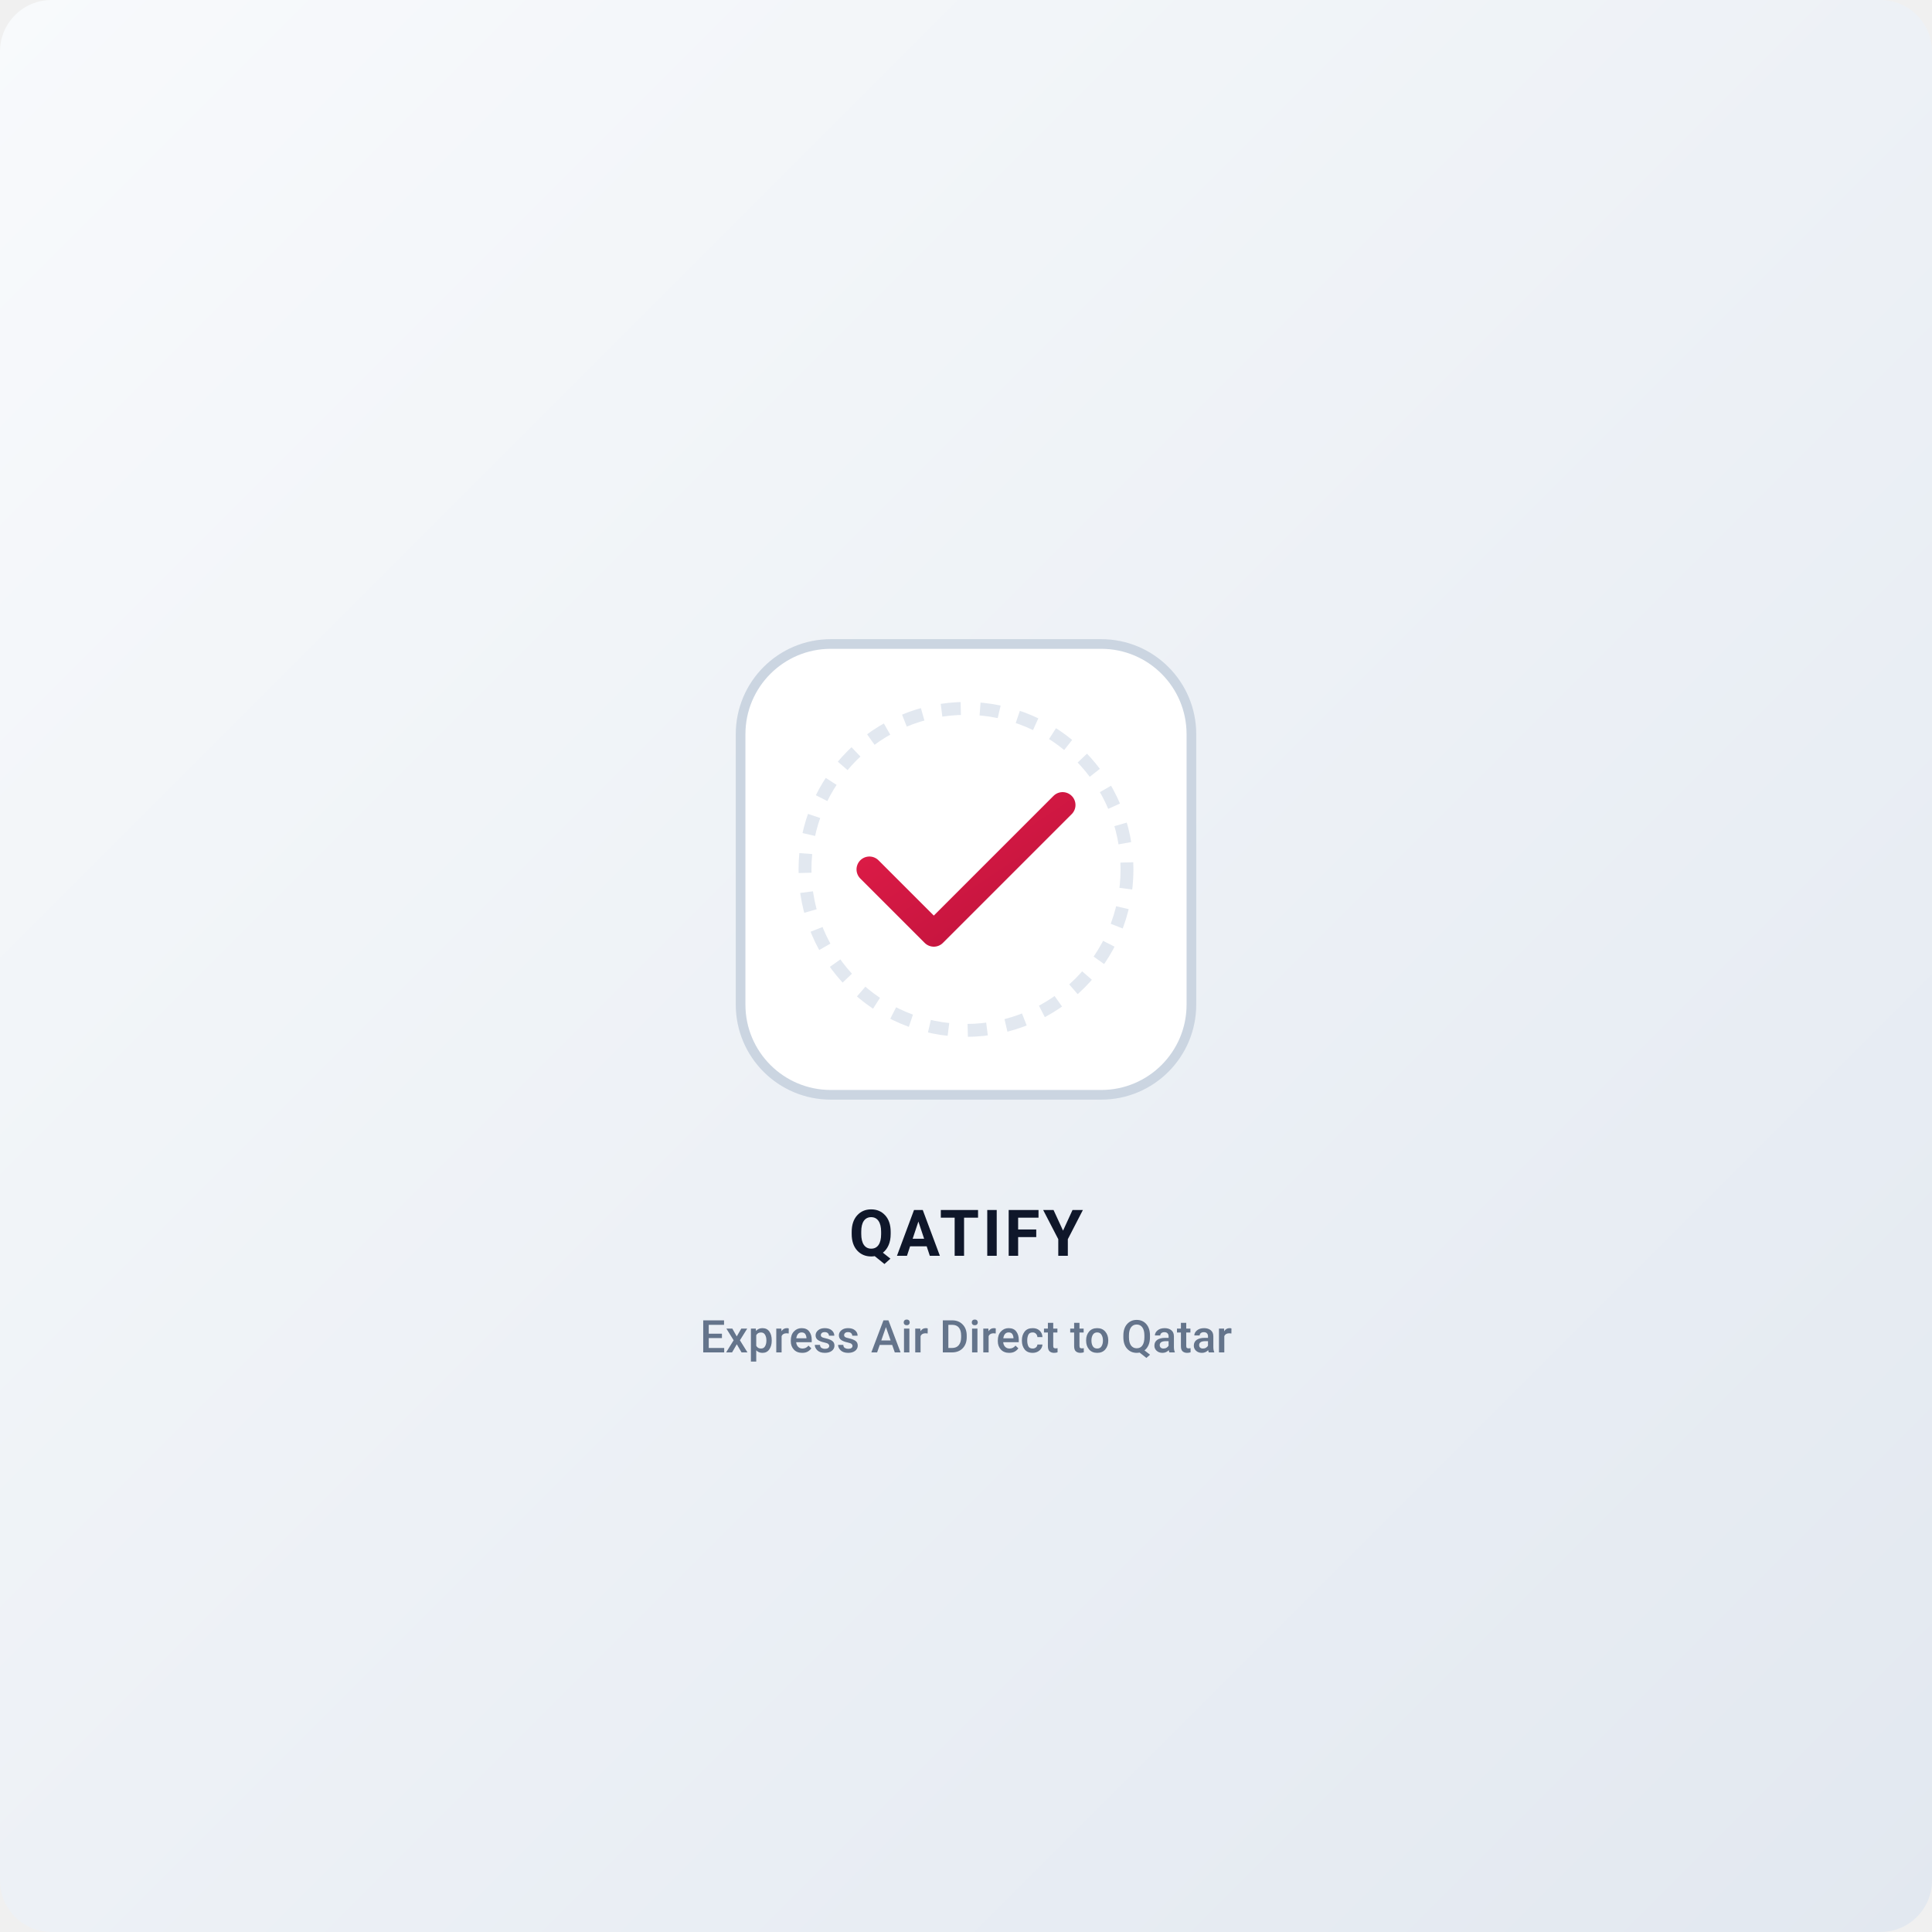
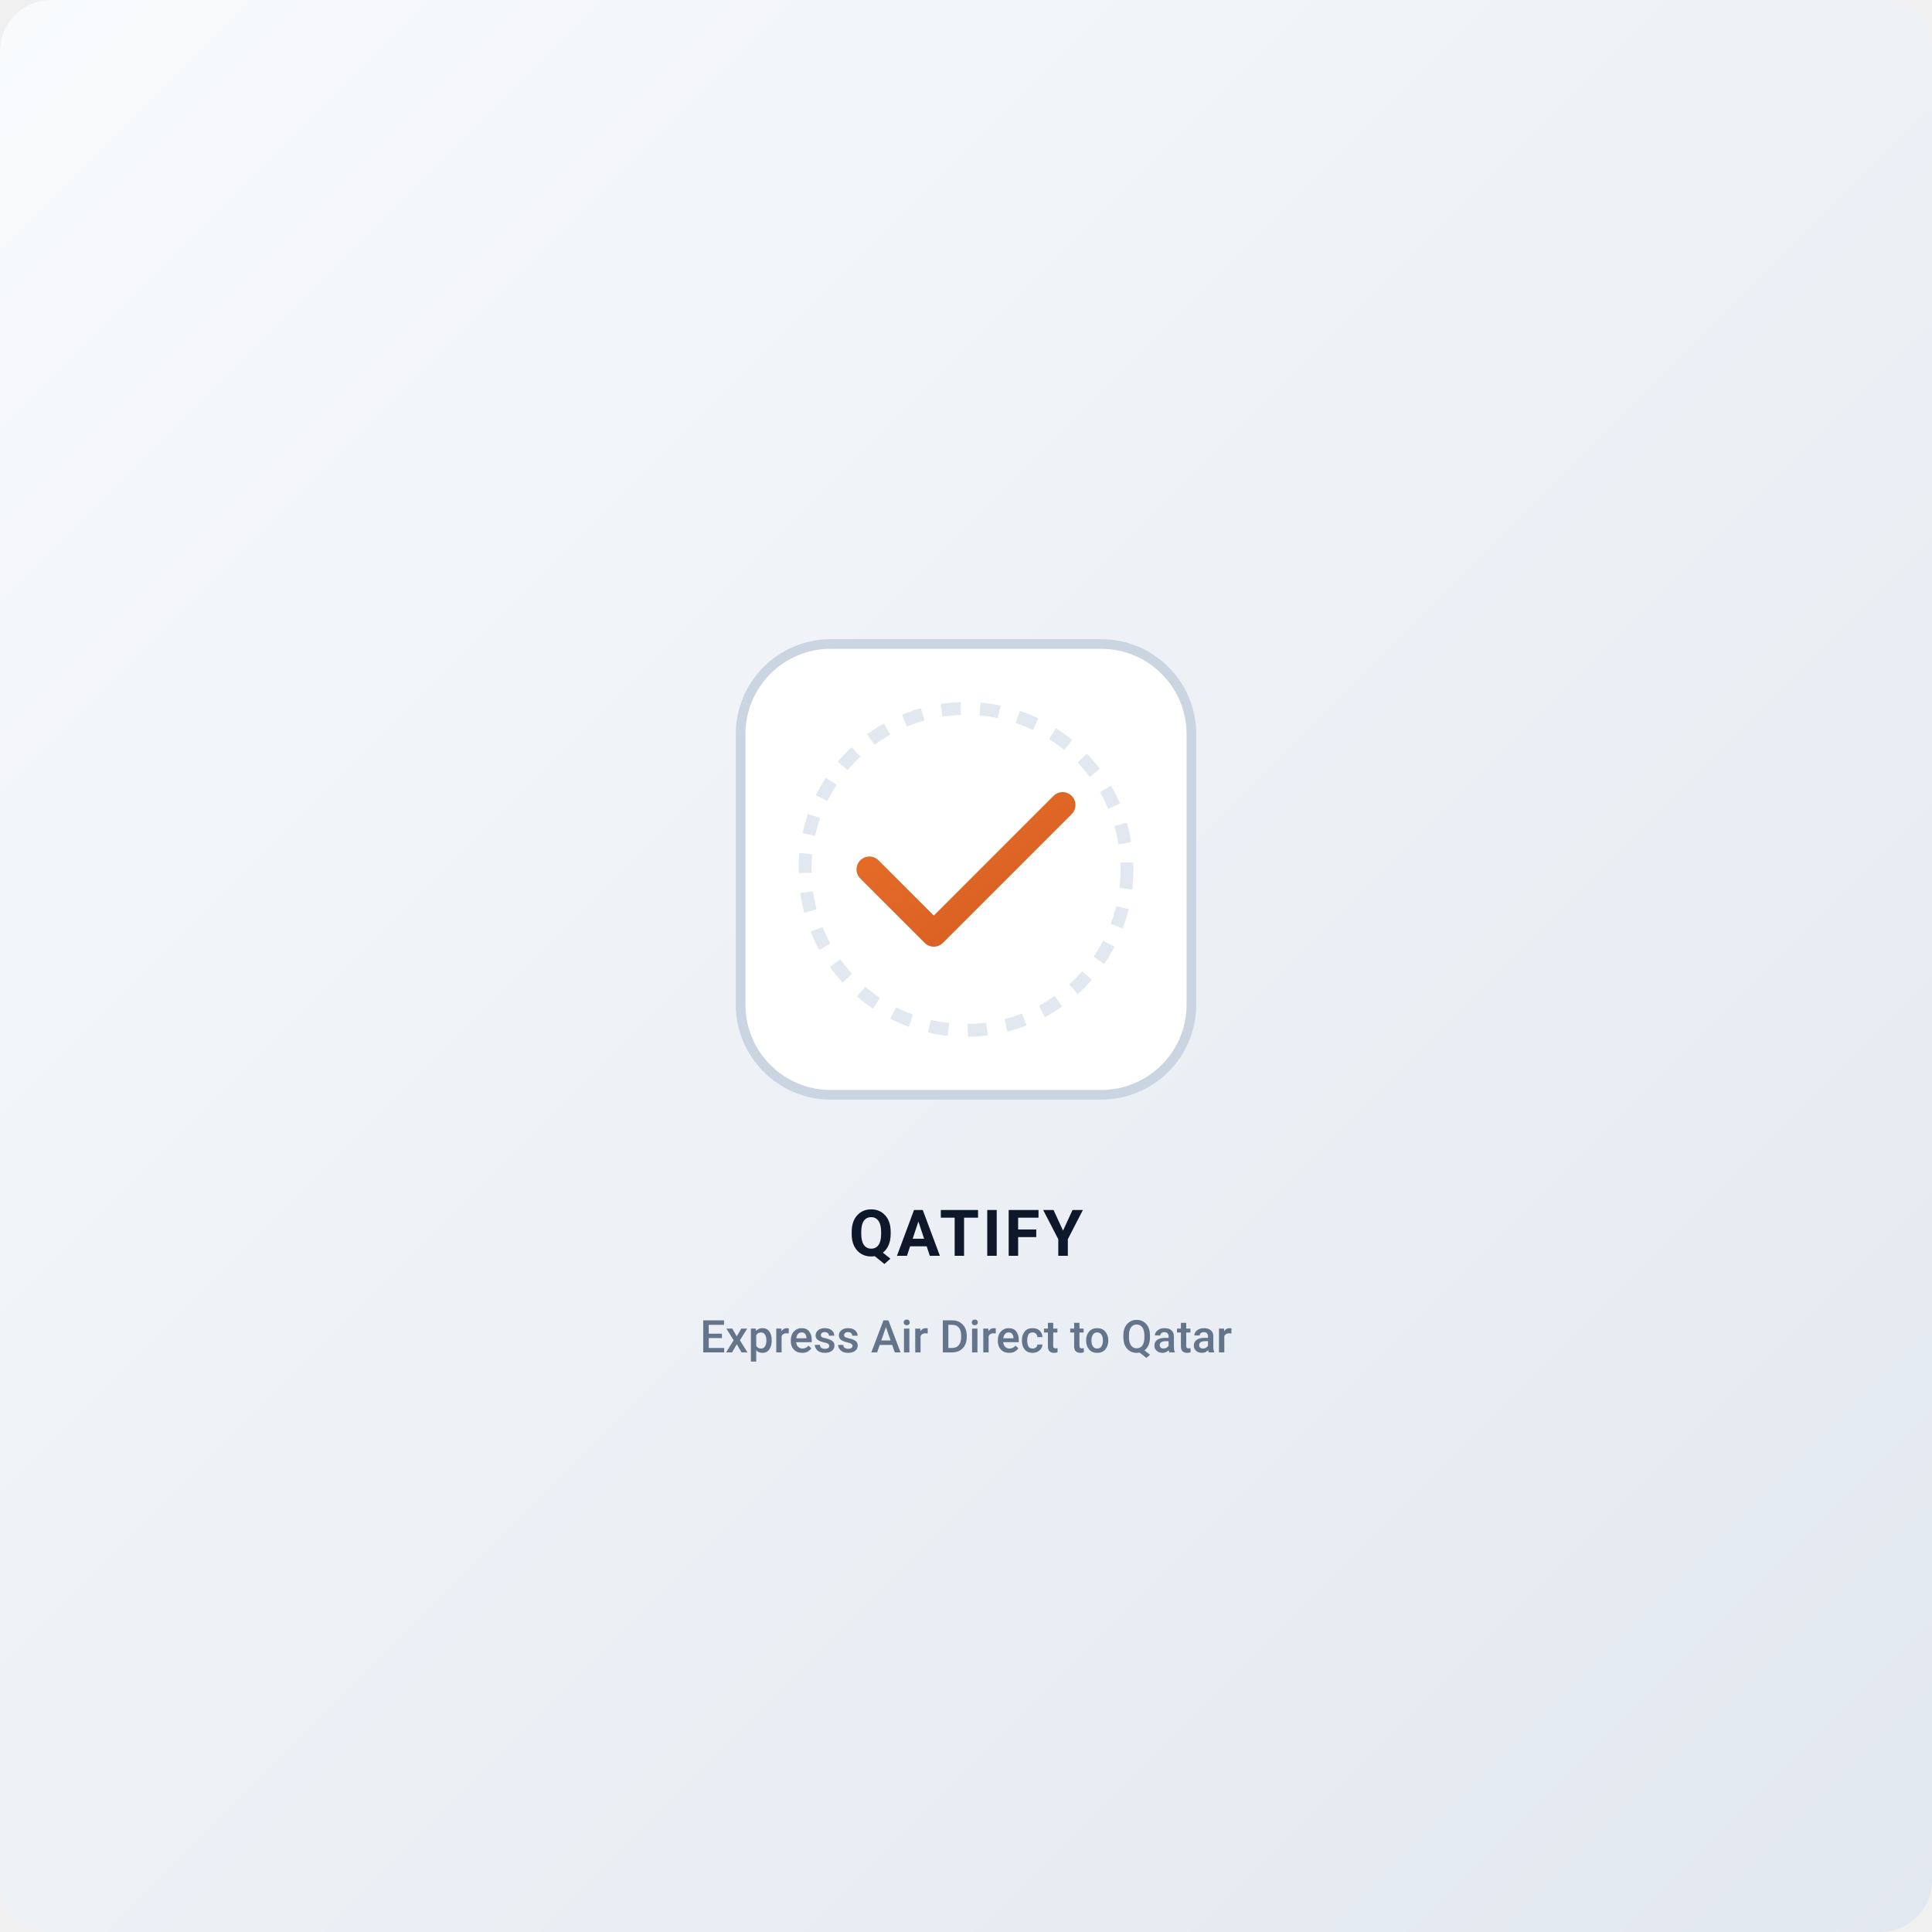
<svg xmlns="http://www.w3.org/2000/svg" width="600" height="600" viewBox="0 0 600 600">
  <defs>
    <linearGradient id="bg" x1="0%" y1="0%" x2="100%" y2="100%">
      <stop offset="0%" stop-color="#f8fafc" />
      <stop offset="100%" stop-color="#e2e8f0" />
    </linearGradient>
    <linearGradient id="primaryGrad" x1="0%" y1="0%" x2="100%" y2="100%">
-       <stop offset="0%" stop-color="#e11d48" />
-       <stop offset="100%" stop-color="#be123c" />
+       <stop offset="0%" stop-color="#e86e2a" />
+       <stop offset="100%" stop-color="#d65d1e" />
    </linearGradient>
  </defs>
  <rect width="600" height="600" fill="url(#bg)" rx="16" />
  <g transform="translate(230, 200)">
    <rect x="0" y="0" width="140" height="140" rx="28" fill="#ffffff" stroke="#cbd5e1" stroke-width="3" />
    <path d="M40 70 L60 90 L100 50" fill="none" stroke="url(#primaryGrad)" stroke-width="8" stroke-linecap="round" stroke-linejoin="round" />
    <circle cx="70" cy="70" r="50" fill="none" stroke="#e2e8f0" stroke-width="4" stroke-dasharray="6 6" />
  </g>
  <text x="300" y="390" font-family="-apple-system, BlinkMacSystemFont, 'Segoe UI', Roboto, sans-serif" font-size="20" font-weight="700" fill="#0f172a" text-anchor="middle" letter-spacing="1">
    QATIFY
  </text>
  <text x="300" y="420" font-family="-apple-system, BlinkMacSystemFont, 'Segoe UI', Roboto, sans-serif" font-size="14" font-weight="500" fill="#64748b" text-anchor="middle">
    Express Air Direct to Qatar
  </text>
</svg>
